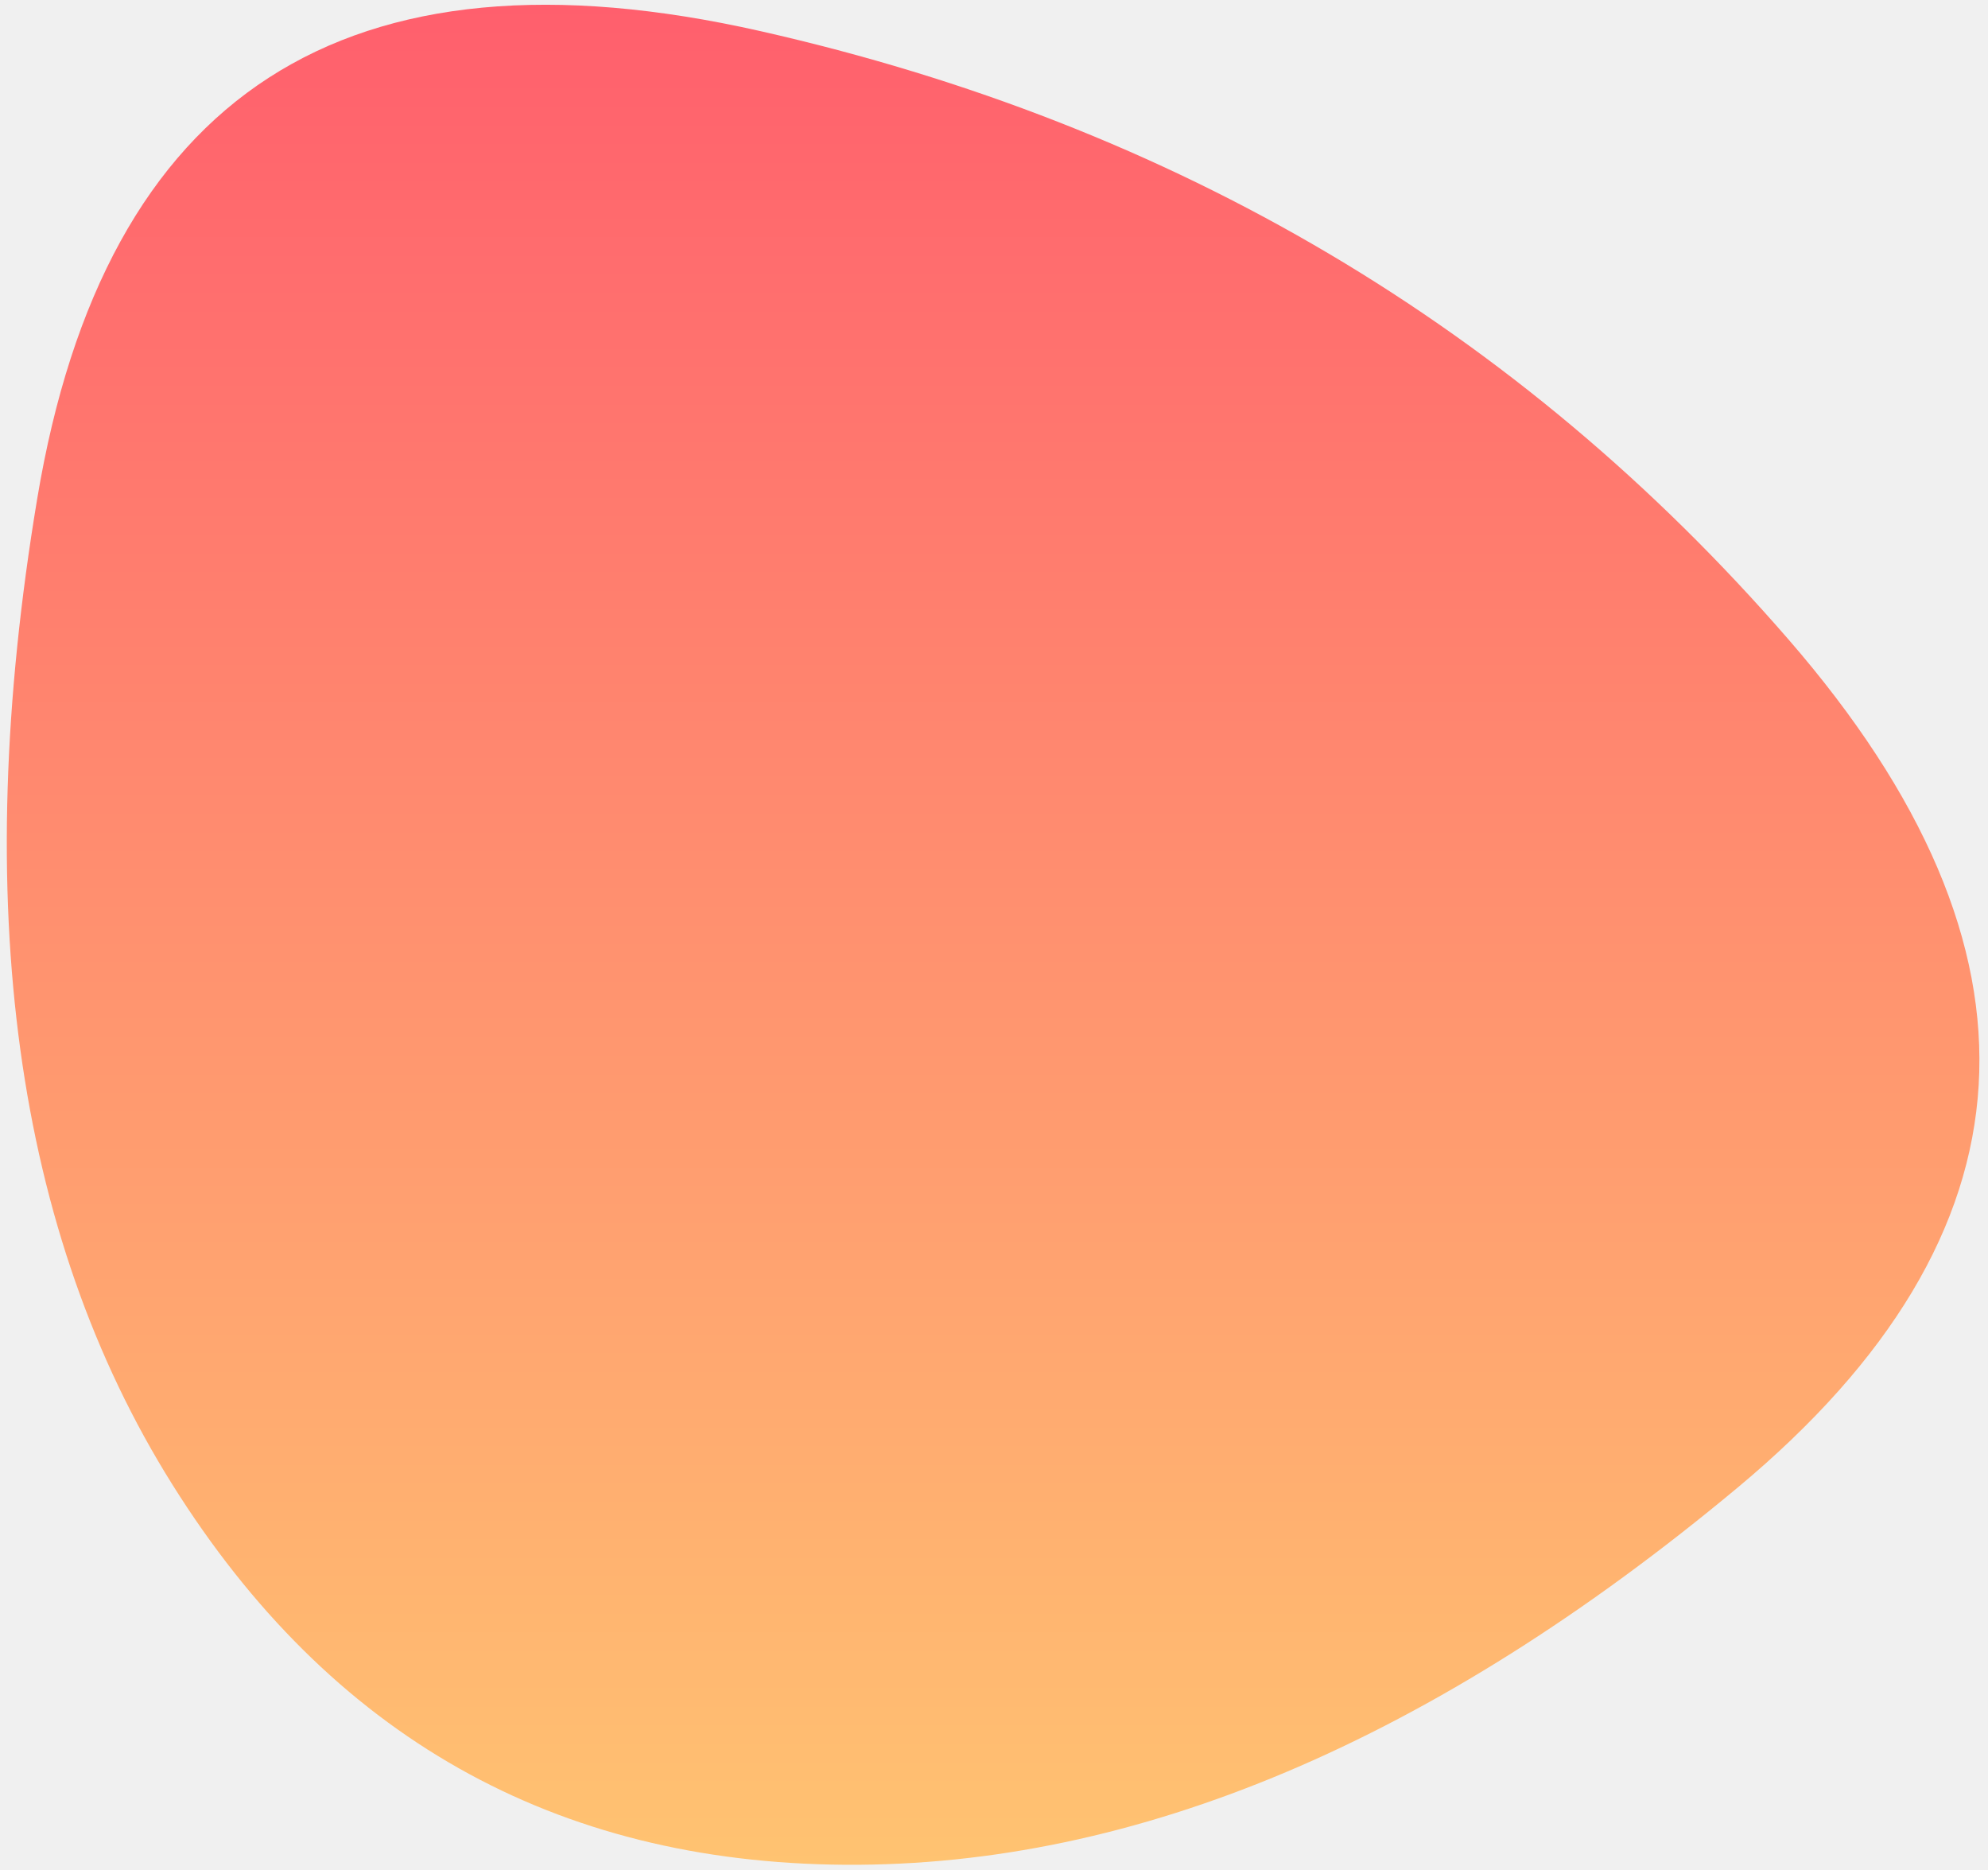
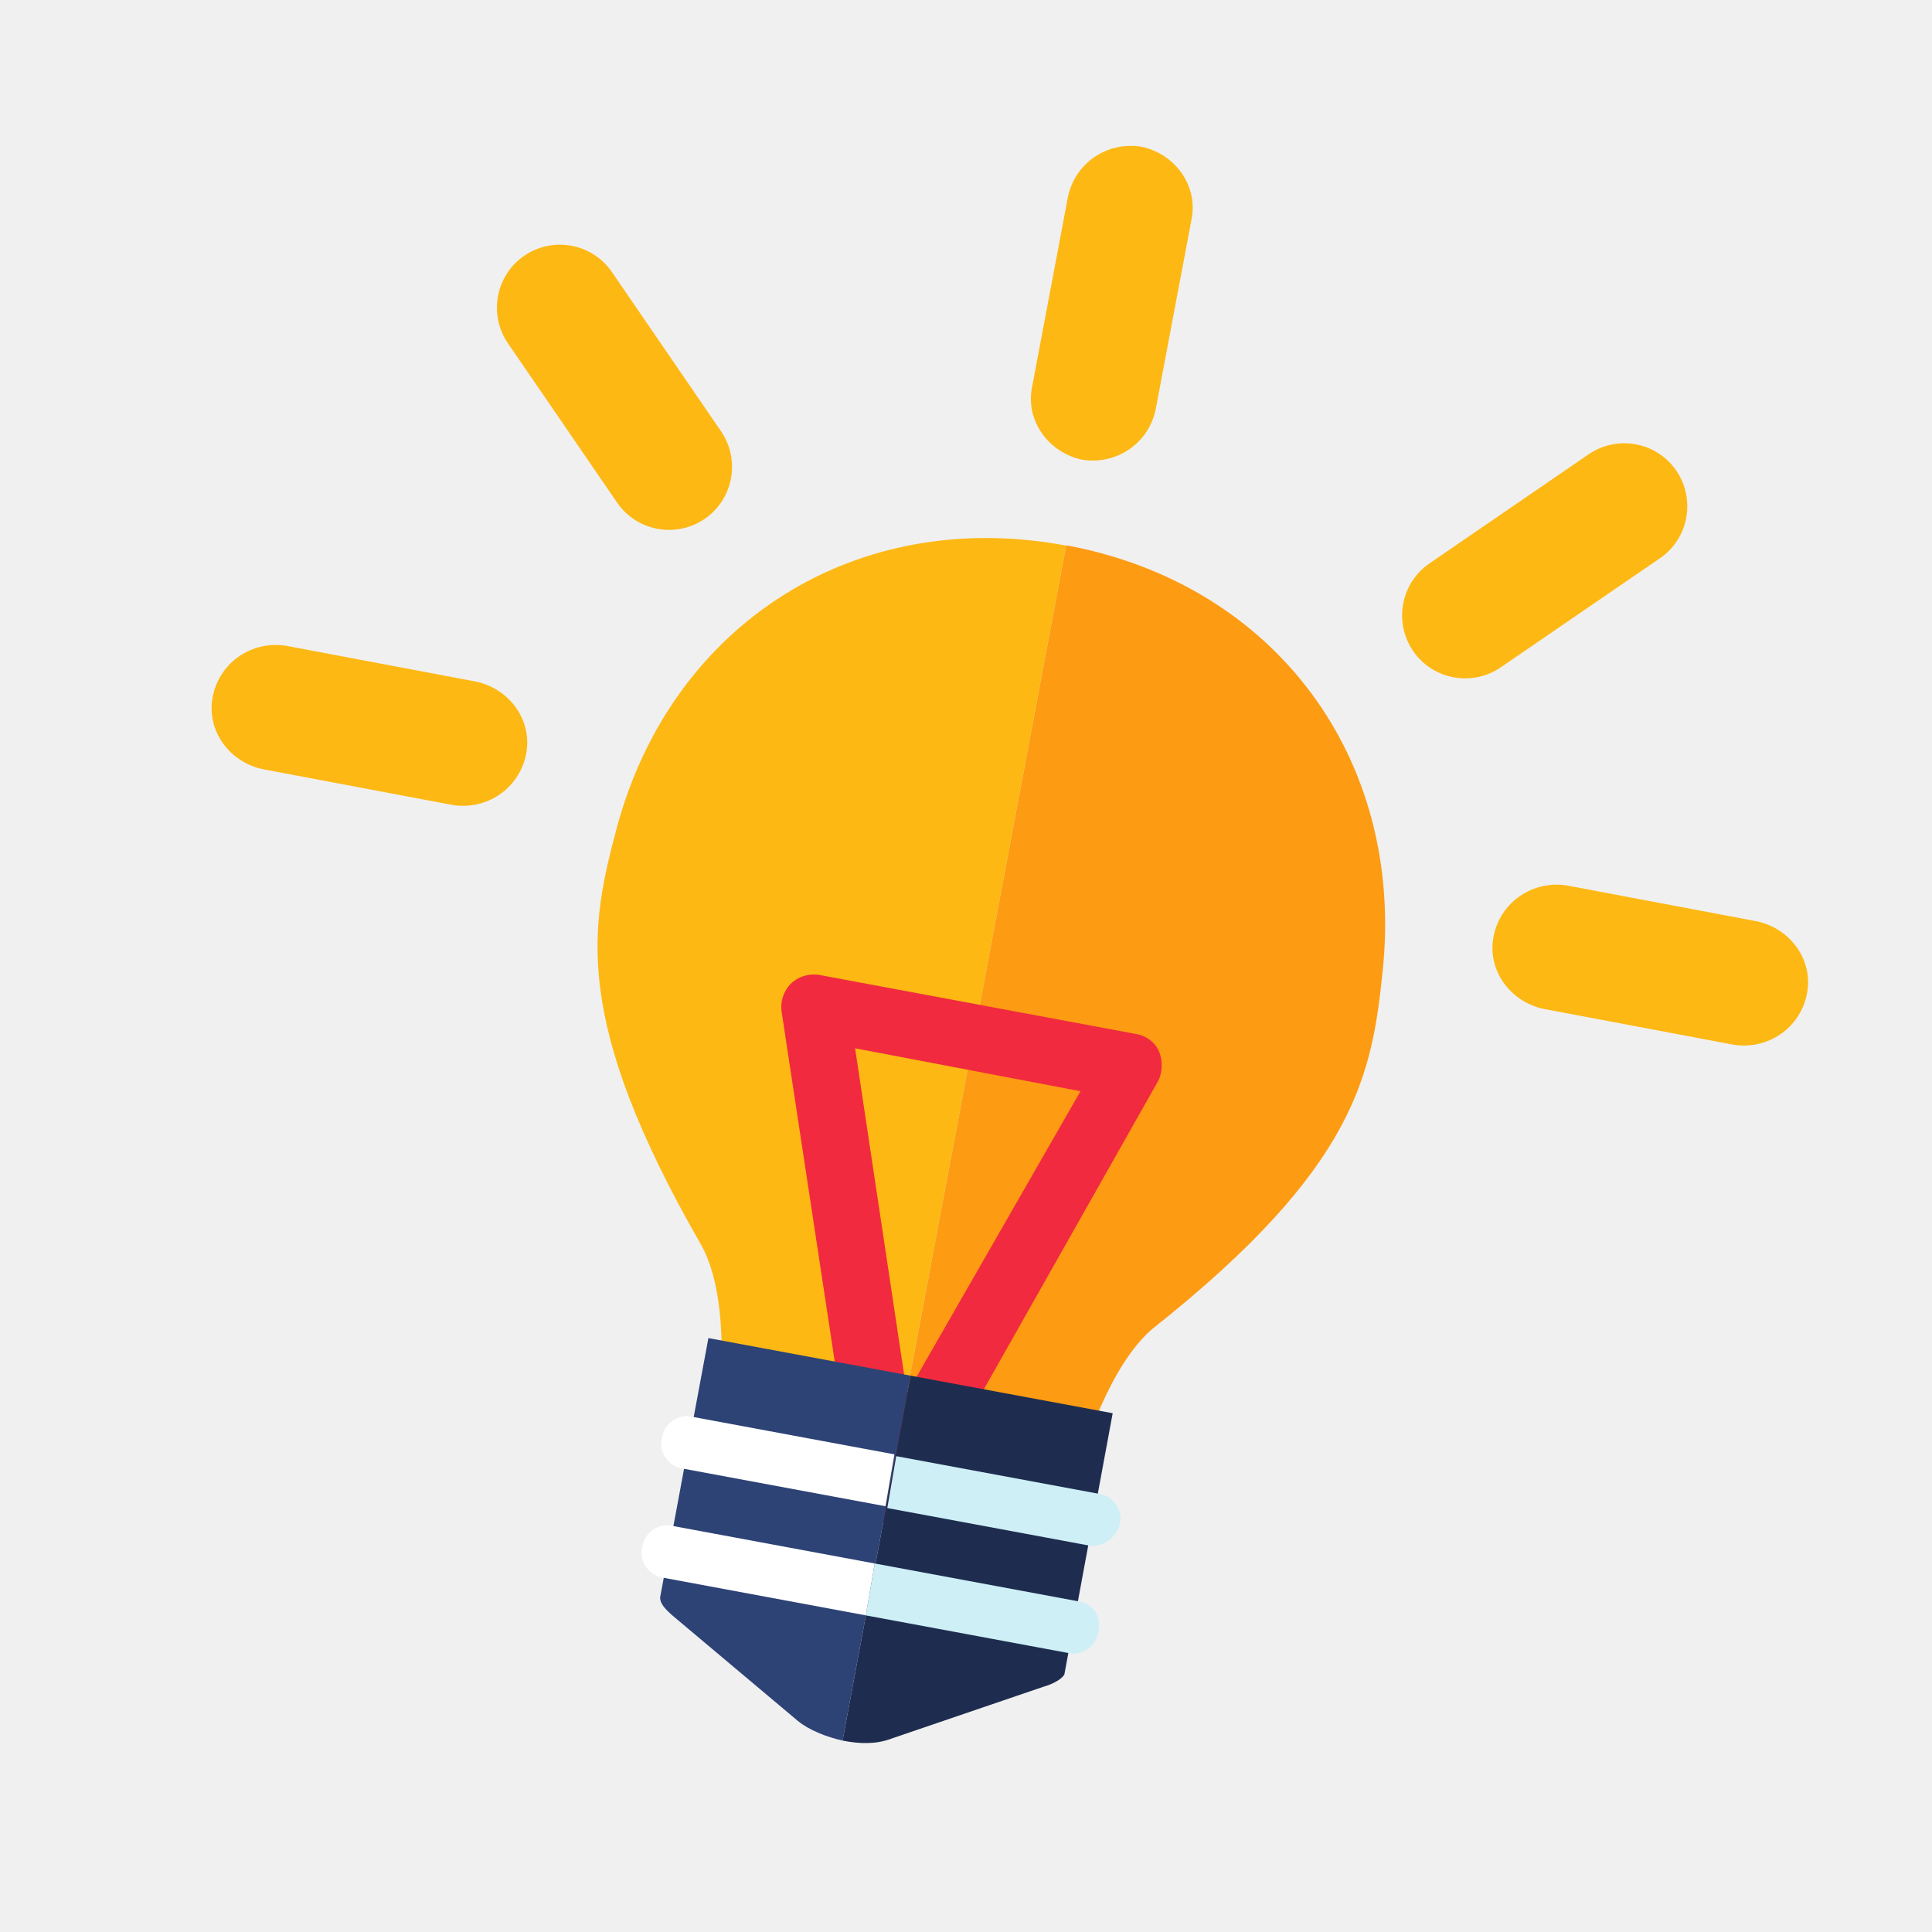
- <svg xmlns="http://www.w3.org/2000/svg" width="117" height="110" viewBox="0 0 117 110" fill="none">
-   <path d="M102.282 87.513C84.385 102.427 66.874 109.829 49.75 109.719C32.626 109.608 19.424 102.151 10.144 87.347C0.864 72.543 -1.787 53.209 2.19 29.346C6.167 5.483 20.363 -3.686 44.779 1.837C69.194 7.361 89.356 19.293 105.265 37.632C121.174 55.971 120.18 72.598 102.282 87.513Z" fill="url(#paint0_linear)" />
-   <defs>
-     <linearGradient id="paint0_linear" x1="0.4" y1="0.28" x2="0.4" y2="109.72" gradientUnits="userSpaceOnUse">
-       <stop stop-color="#FF5F6D" />
-       <stop offset="1" stop-color="#FFC371" />
-     </linearGradient>
-   </defs>
+ <svg xmlns="http://www.w3.org/2000/svg" t="1649216060375" class="icon" viewBox="0 0 1024 1024" version="1.1" p-id="2167" width="200" height="200">
+   <path d="M565.096 289.185s-0.948 0 0 0c-110.933-20.859-208.593 40.77-237.985 148.859-14.222 53.096-24.652 101.452 44.563 221.867 14.222 25.6 11.378 70.163 8.533 95.763-1.896 14.222 64.474 36.03 89.126 42.667l95.763-509.156z" fill="#FDB813" p-id="2168" />
+   <path d="M732.919 513.896c11.378-111.881-56.889-203.852-166.874-224.711h-0.948L469.333 798.341c25.6 2.844 94.815 6.637 98.607-7.585 6.637-25.6 20.859-67.319 42.667-86.281C719.644 618.193 727.23 568.889 732.919 513.896z" fill="#FD9B13" p-id="2169" />
+   <path d="M467.437 806.874c-7.585-0.948-12.326-7.585-14.222-14.222l-38.874-256c-0.948-5.689 0.948-11.378 4.741-15.17 3.793-3.793 9.481-5.689 15.17-4.741l167.822 31.289c5.689 0.948 10.43 4.741 12.326 9.481 1.896 4.741 1.896 11.378-0.948 16.119L486.4 798.341c-3.793 6.637-11.378 10.43-18.963 8.533z m-14.222-251.259l27.496 182.993L572.681 578.37l-119.467-22.756z" fill="#F12A3F" p-id="2170" />
+   <path d="M375.467 709.215l-25.6 137.481c0 2.844 1.896 5.689 7.585 10.43l65.422 54.993c5.689 4.741 15.17 8.533 23.704 10.43l36.03-193.422-107.141-19.911z" fill="#2D4375" p-id="2171" />
+   <path d="M482.607 729.126l-36.03 193.422c9.481 1.896 18.015 1.896 25.6-0.948l80.593-27.496c6.637-1.896 10.43-4.741 11.378-6.637L589.748 749.037l-107.141-19.911z" fill="#1E2D4F" p-id="2172" />
+   <path d="M612.504 217.126c-3.793 18.015-20.859 29.393-38.874 26.548-18.015-3.793-30.341-20.859-26.548-38.874l18.963-100.504c3.793-18.015 20.859-29.393 38.874-26.548 18.015 3.793 30.341 20.859 26.548 38.874l-18.963 100.504z" fill="#FDB813" p-id="2173" />
+   <path d="M382.104 228.504c10.43 15.17 6.637 36.03-8.533 46.459-15.17 10.43-36.03 6.637-46.459-8.533l-57.837-84.385c-10.43-15.17-6.637-36.03 8.533-46.459 15.17-10.43 36.03-6.637 46.459 8.533l57.837 84.385zM757.57 298.667c-15.17 10.43-18.963 31.289-8.533 46.459 10.43 15.17 31.289 18.963 46.459 8.533l84.385-57.837c15.17-10.43 18.963-31.289 8.533-46.459-10.43-15.17-31.289-18.963-46.459-8.533l-84.385 57.837z" fill="#FDB813" p-id="2174" />
+   <path d="M252.207 361.244c18.015 3.793 30.341 20.859 26.548 38.874-3.793 18.015-20.859 29.393-38.874 26.548l-100.504-18.963c-18.015-3.793-30.341-20.859-26.548-38.874 3.793-18.015 20.859-29.393 38.874-26.548l100.504 18.963zM931.081 488.296c18.015 3.793 30.341 20.859 26.548 38.874-3.793 18.015-20.859 29.393-38.874 26.548l-100.504-18.963c-18.015-3.793-30.341-20.859-26.548-38.874 3.793-18.015 20.859-29.393 38.874-26.548l100.504 18.963z" fill="#FDB813" p-id="2175" />
+   <path d="M593.541 807.822c1.896-7.585-3.793-15.17-11.378-16.119l-107.141-19.911-4.741 27.496 107.141 19.911c6.637 0.948 14.222-3.793 16.119-11.378z" fill="#CEEFF6" p-id="2176" />
+   <path d="M366.933 750.933c-7.585-1.896-15.17 3.793-16.119 11.378-1.896 7.585 3.793 15.17 11.378 16.119l107.141 19.911 4.741-27.496-107.141-19.911zM356.504 808.77c-7.585-1.896-15.17 3.793-16.119 11.378-1.896 7.585 3.793 15.17 11.378 16.119l107.141 19.911 4.741-27.496-107.141-19.911z" fill="#FFFFFF" p-id="2177" />
+   <path d="M570.785 848.593l-107.141-19.911-4.741 27.496 107.141 19.911c7.585 1.896 15.17-3.793 16.119-11.378 1.896-7.585-2.844-15.17-11.378-16.119z" fill="#CEEFF6" p-id="2178" />
</svg>
